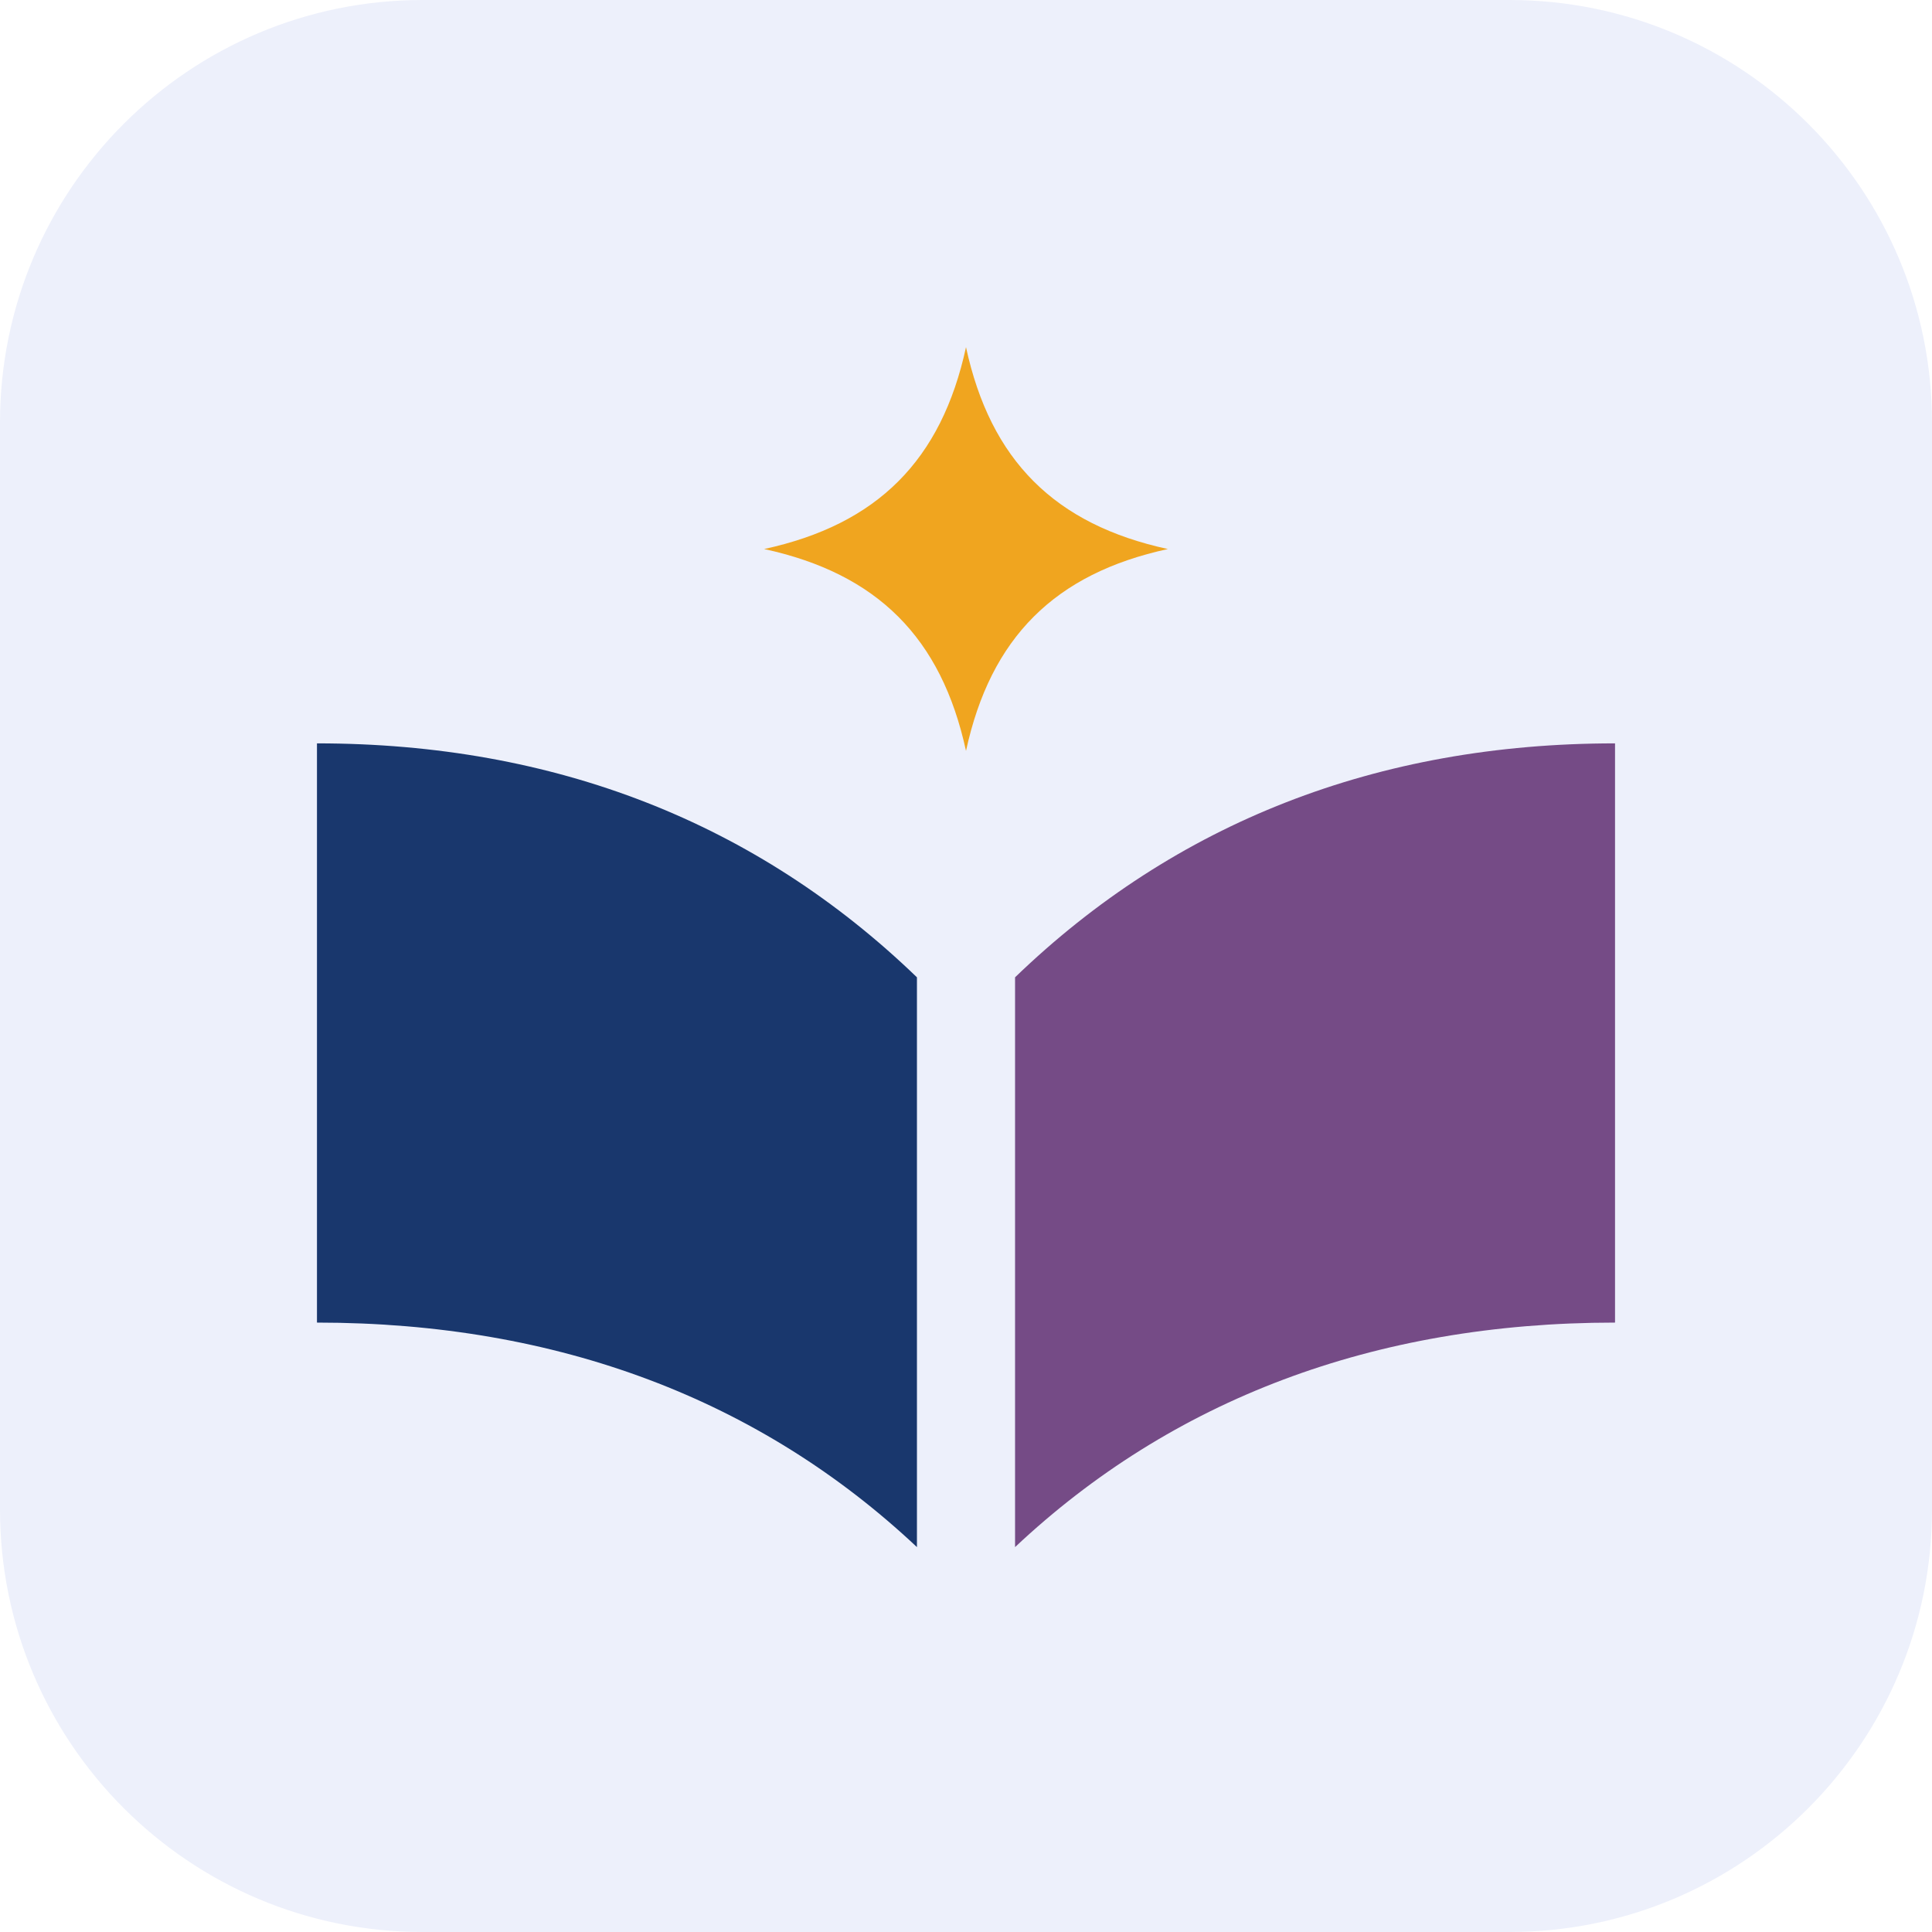
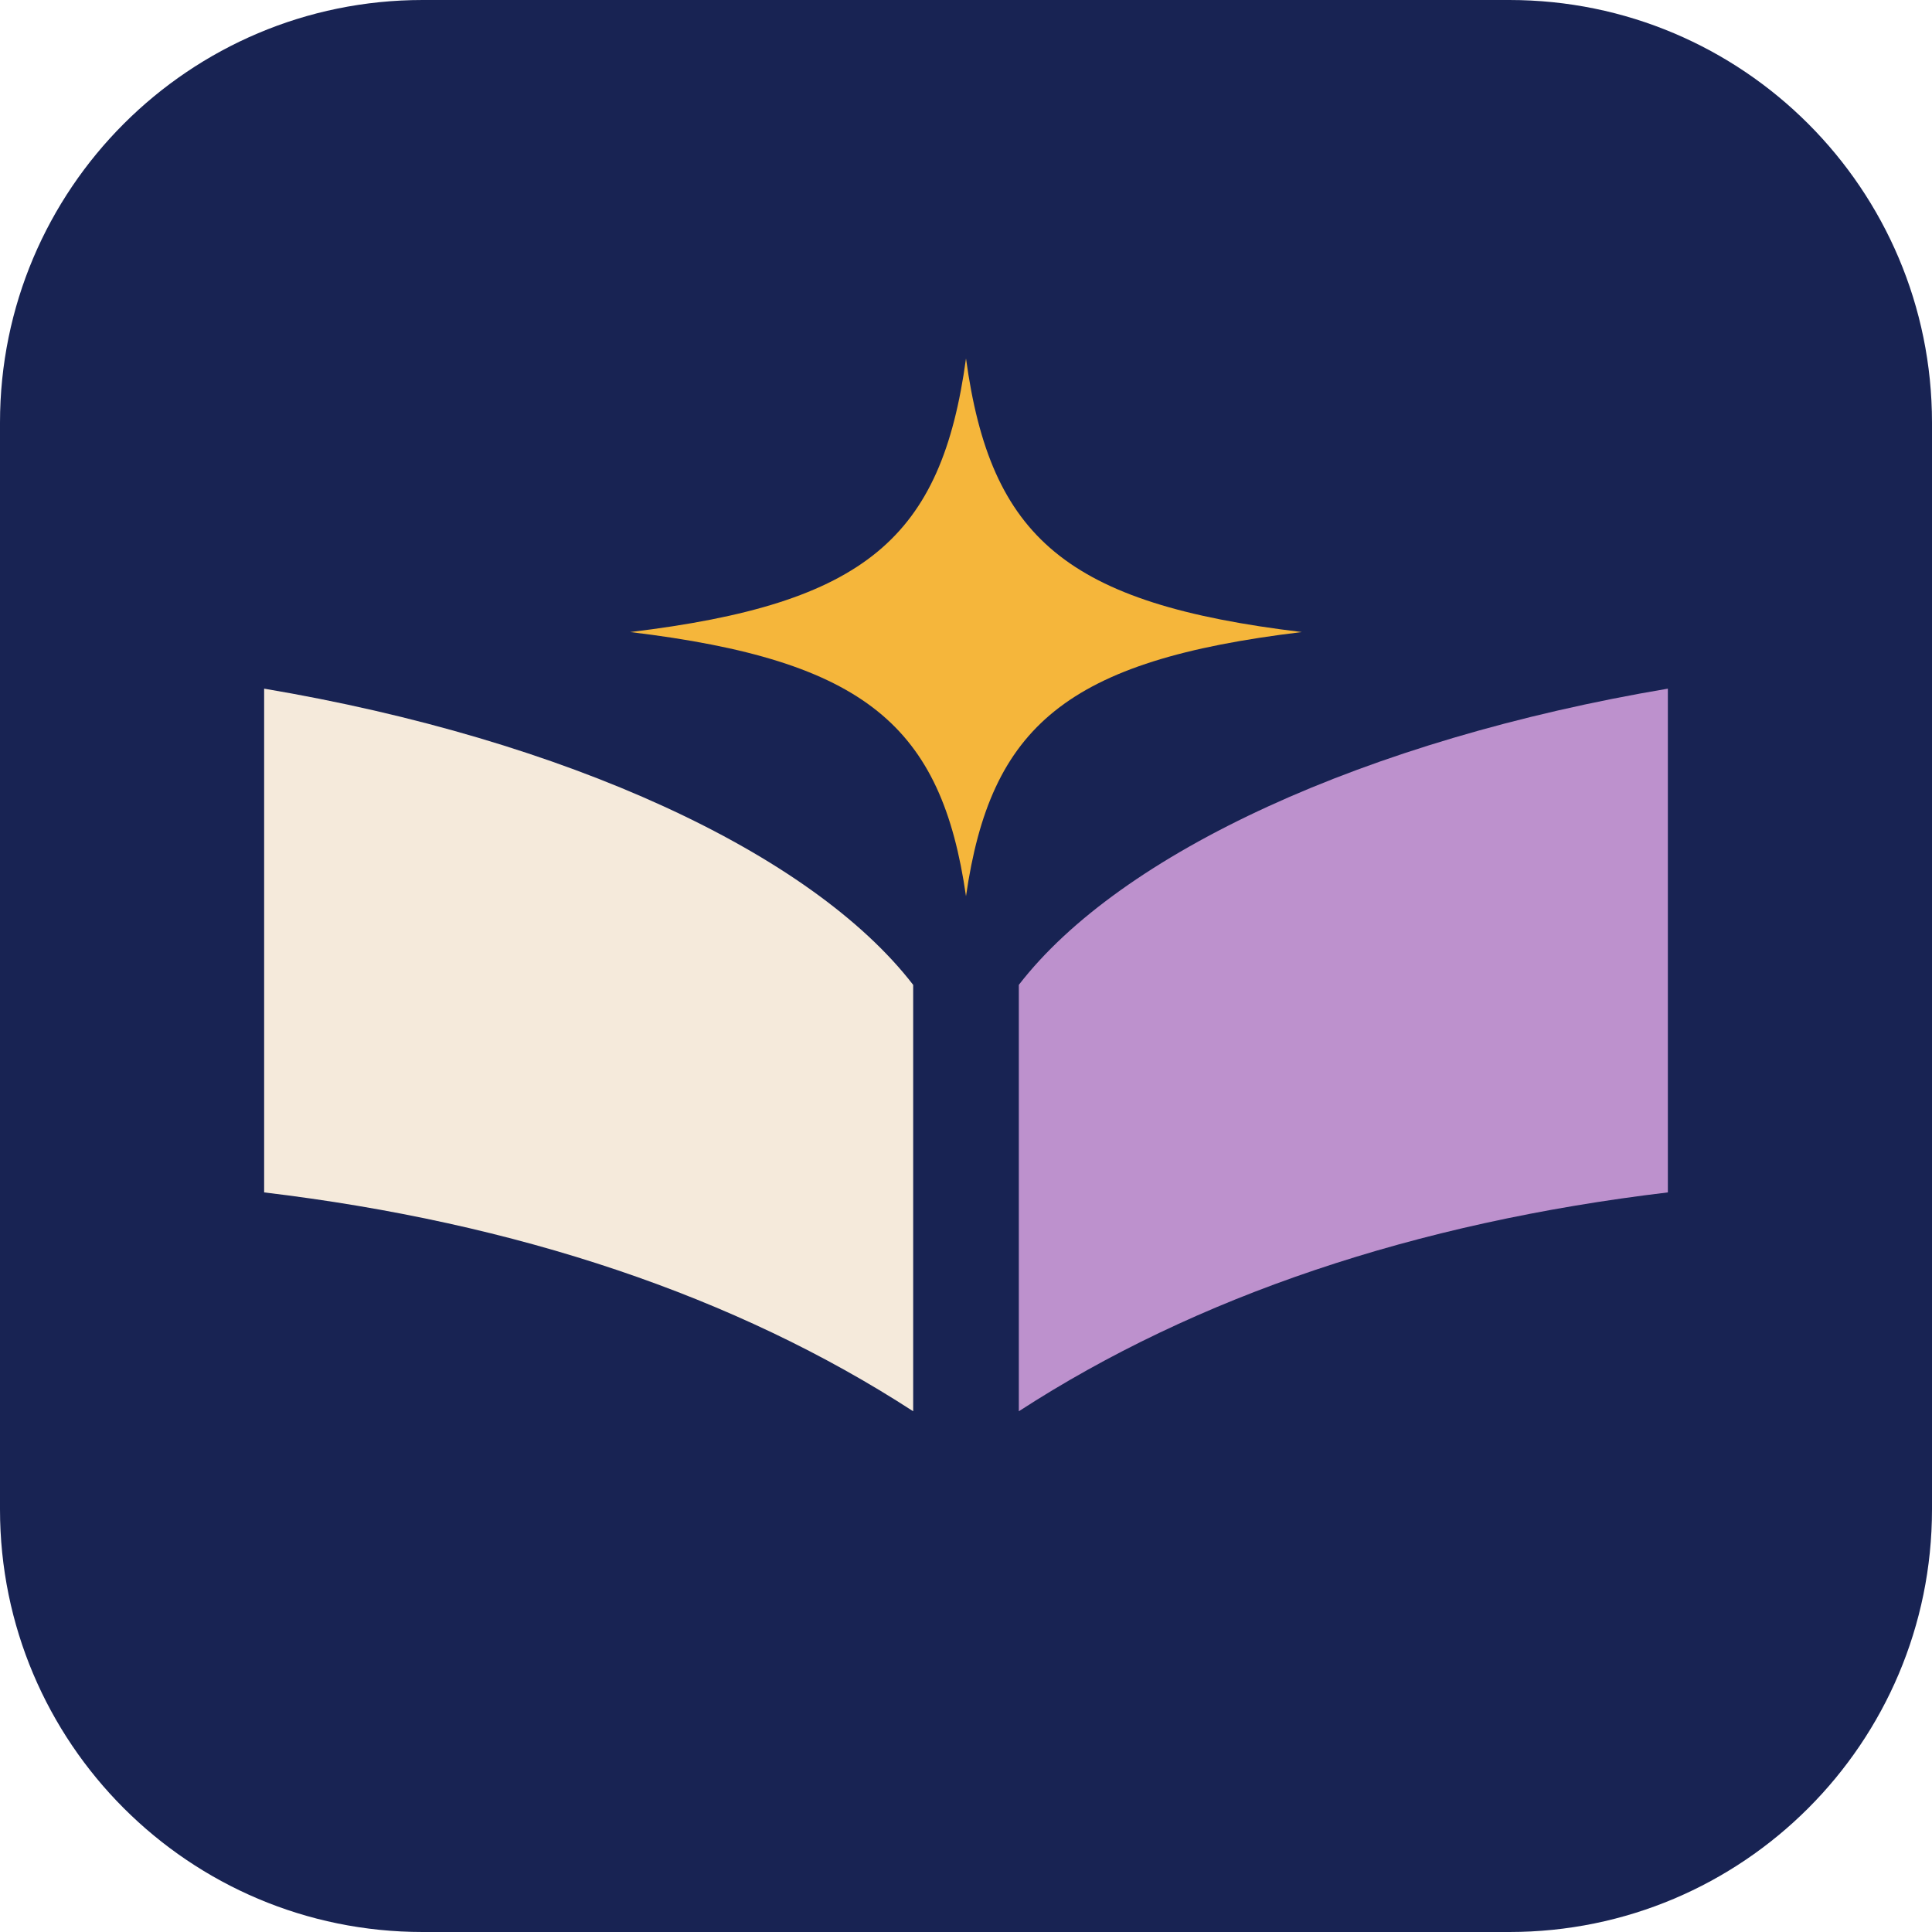
<svg xmlns="http://www.w3.org/2000/svg" viewBox="0 0 1024 1024">
-   <rect width="1024" height="1024" rx="224" fill="#edf0fb" />
-   <path d="M168 394c126 0 233 42 318 124v302c-83-78-190-119-318-119V394Z" fill="#19376d" />
-   <path d="M538 518c85-82 192-124 318-124v307c-128 0-235 41-318 119V518Z" fill="#754b86" />
-   <path d="M512 184c13 60 47 94 107 107-60 13-94 47-107 107-13-60-47-94-107-107 60-13 94-47 107-107Z" fill="#f0a51f" />
+   <rect width="1024" height="1024" rx="224" fill="#182353" />
+   <path d="M140 365C300 392 430 452 484 522V748C390 687 274 648 140 632V365Z" fill="#f5eadb" />
+   <path d="M540 522C594 452 724 392 884 365V632C750 648 634 687 540 748V522Z" fill="#bd91cd" />
+   <path d="M512 190C525 285 565 320 690 335C565 350 525 385 512 475C499 385 459 350 334 335C459 320 499 285 512 190Z" fill="#f5b63b" />
</svg>
